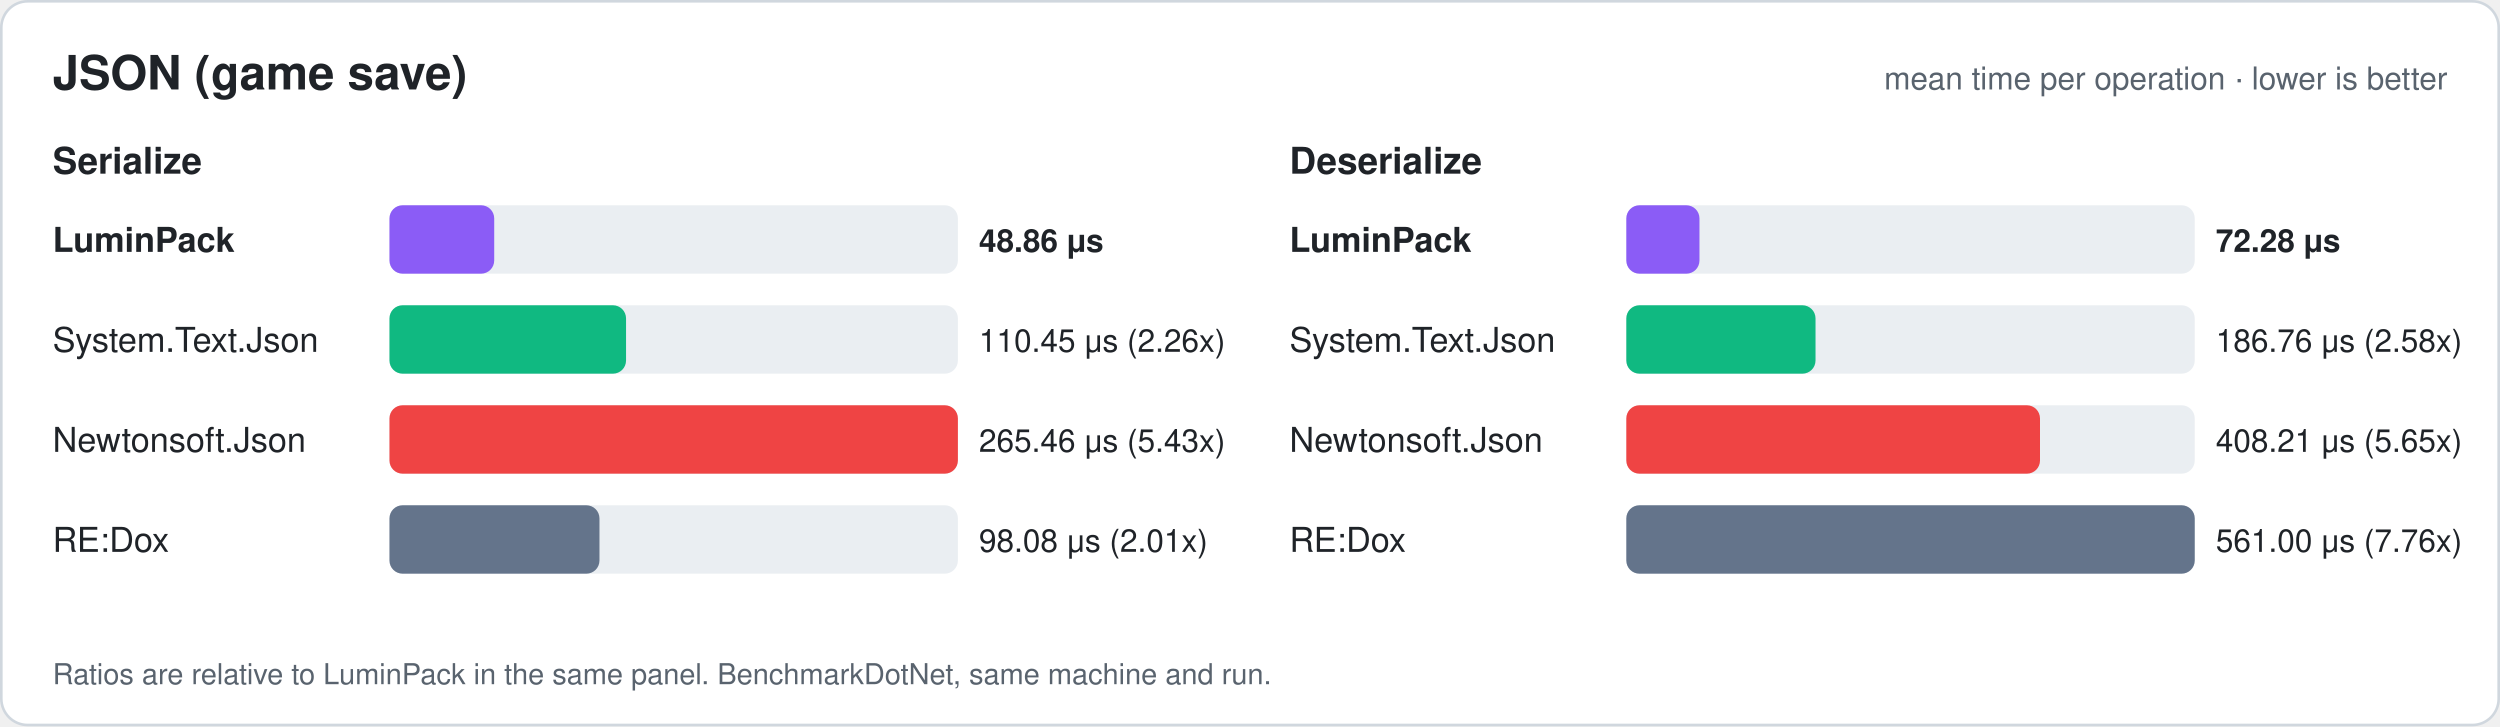
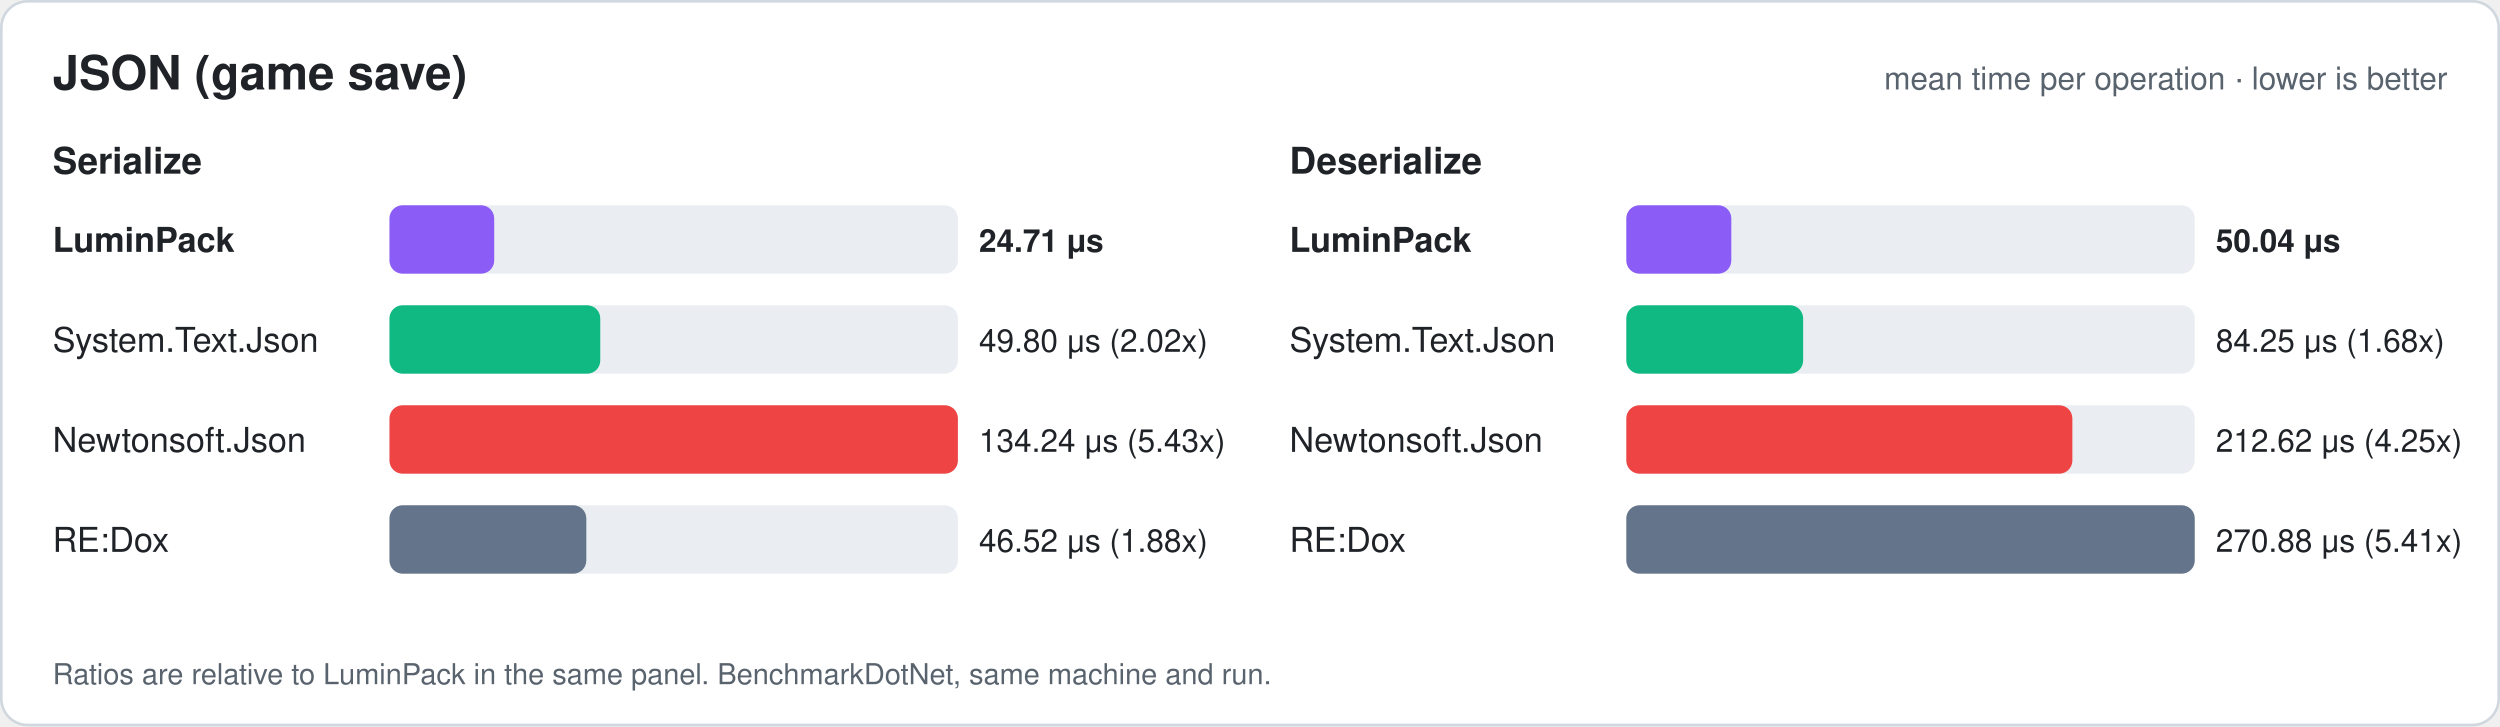
<svg xmlns="http://www.w3.org/2000/svg" width="950" height="276" viewBox="0 0 950 276" font-family="-apple-system,BlinkMacSystemFont,Segoe UI,Helvetica,Arial,sans-serif">
  <rect x="0.5" y="0.5" width="949" height="275" rx="10" fill="#FFFFFF" stroke="#D0D7DE" />
  <text x="20" y="34" font-size="18" font-weight="600" fill="#1F2328">JSON (game save)</text>
  <text x="930" y="34" font-size="12" text-anchor="end" fill="#59636E">mean time per operation · lower is better</text>
  <text x="20" y="66" font-size="14" font-weight="600" fill="#1F2328">Serialize</text>
  <text x="20" y="95.7" font-size="13" font-weight="700" fill="#1F2328">LuminPack</text>
  <rect x="148" y="78" width="216" height="26" rx="5" fill="#EAEEF2" />
  <rect x="148" y="78" width="39.8" height="26" rx="5" fill="#8B5CF6" />
-   <text x="372" y="95.7" font-size="12" font-weight="700" fill="#1F2328">48.86 μs</text>
+   <text x="372" y="95.7" font-size="12" font-weight="700" fill="#1F2328">24.71 μs</text>
  <text x="20" y="133.7" font-size="13" font-weight="400" fill="#1F2328">System.Text.Json</text>
  <rect x="148" y="116" width="216" height="26" rx="5" fill="#EAEEF2" />
-   <rect x="148" y="116" width="89.9" height="26" rx="5" fill="#10B981" />
-   <text x="372" y="133.7" font-size="12" font-weight="400" fill="#1F2328">110.45 μs  (2.26x)</text>
+   <rect x="148" y="116" width="80.1" height="26" rx="5" fill="#10B981" />
+   <text x="372" y="133.7" font-size="12" font-weight="400" fill="#1F2328">49.80 μs  (2.02x)</text>
  <text x="20" y="171.7" font-size="13" font-weight="400" fill="#1F2328">Newtonsoft.Json</text>
  <rect x="148" y="154" width="216" height="26" rx="5" fill="#EAEEF2" />
  <rect x="148" y="154" width="216.0" height="26" rx="5" fill="#EF4444" />
-   <text x="372" y="171.7" font-size="12" font-weight="400" fill="#1F2328">265.46 μs  (5.43x)</text>
+   <text x="372" y="171.7" font-size="12" font-weight="400" fill="#1F2328">134.24 μs  (5.43x)</text>
  <text x="20" y="209.7" font-size="13" font-weight="400" fill="#1F2328">RE:Dox</text>
  <rect x="148" y="192" width="216" height="26" rx="5" fill="#EAEEF2" />
-   <rect x="148" y="192" width="79.8" height="26" rx="5" fill="#64748B" />
-   <text x="372" y="209.7" font-size="12" font-weight="400" fill="#1F2328">98.08 μs  (2.01x)</text>
+   <rect x="148" y="192" width="74.8" height="26" rx="5" fill="#64748B" />
+   <text x="372" y="209.7" font-size="12" font-weight="400" fill="#1F2328">46.52 μs  (1.88x)</text>
  <text x="490" y="66" font-size="14" font-weight="600" fill="#1F2328">Deserialize</text>
  <text x="490" y="95.7" font-size="13" font-weight="700" fill="#1F2328">LuminPack</text>
  <rect x="618" y="78" width="216" height="26" rx="5" fill="#EAEEF2" />
-   <rect x="618" y="78" width="27.8" height="26" rx="5" fill="#8B5CF6" />
-   <text x="842" y="95.7" font-size="12" font-weight="700" fill="#1F2328">72.28 μs</text>
+   <rect x="618" y="78" width="39.9" height="26" rx="5" fill="#8B5CF6" />
+   <text x="842" y="95.7" font-size="12" font-weight="700" fill="#1F2328">50.04 μs</text>
  <text x="490" y="133.7" font-size="13" font-weight="400" fill="#1F2328">System.Text.Json</text>
  <rect x="618" y="116" width="216" height="26" rx="5" fill="#EAEEF2" />
-   <rect x="618" y="116" width="71.9" height="26" rx="5" fill="#10B981" />
-   <text x="842" y="133.7" font-size="12" font-weight="400" fill="#1F2328">186.76 μs  (2.58x)</text>
+   <rect x="618" y="116" width="67.2" height="26" rx="5" fill="#10B981" />
+   <text x="842" y="133.7" font-size="12" font-weight="400" fill="#1F2328">84.25 μs  (1.68x)</text>
  <text x="490" y="171.7" font-size="13" font-weight="400" fill="#1F2328">Newtonsoft.Json</text>
  <rect x="618" y="154" width="216" height="26" rx="5" fill="#EAEEF2" />
-   <rect x="618" y="154" width="157.2" height="26" rx="5" fill="#EF4444" />
-   <text x="842" y="171.7" font-size="12" font-weight="400" fill="#1F2328">408.21 μs  (5.65x)</text>
+   <rect x="618" y="154" width="169.5" height="26" rx="5" fill="#EF4444" />
+   <text x="842" y="171.7" font-size="12" font-weight="400" fill="#1F2328">212.62 μs  (4.25x)</text>
  <text x="490" y="209.7" font-size="13" font-weight="400" fill="#1F2328">RE:Dox</text>
  <rect x="618" y="192" width="216" height="26" rx="5" fill="#EAEEF2" />
  <rect x="618" y="192" width="216.0" height="26" rx="5" fill="#64748B" />
-   <text x="842" y="209.7" font-size="12" font-weight="400" fill="#1F2328">561.00 μs  (7.76x)</text>
+   <text x="842" y="209.7" font-size="12" font-weight="400" fill="#1F2328">270.88 μs  (5.41x)</text>
  <text x="20" y="260" font-size="11" fill="#59636E">Ratios are relative to LuminPack in the same panel. BenchmarkDotNet, same machine and run.</text>
</svg>
